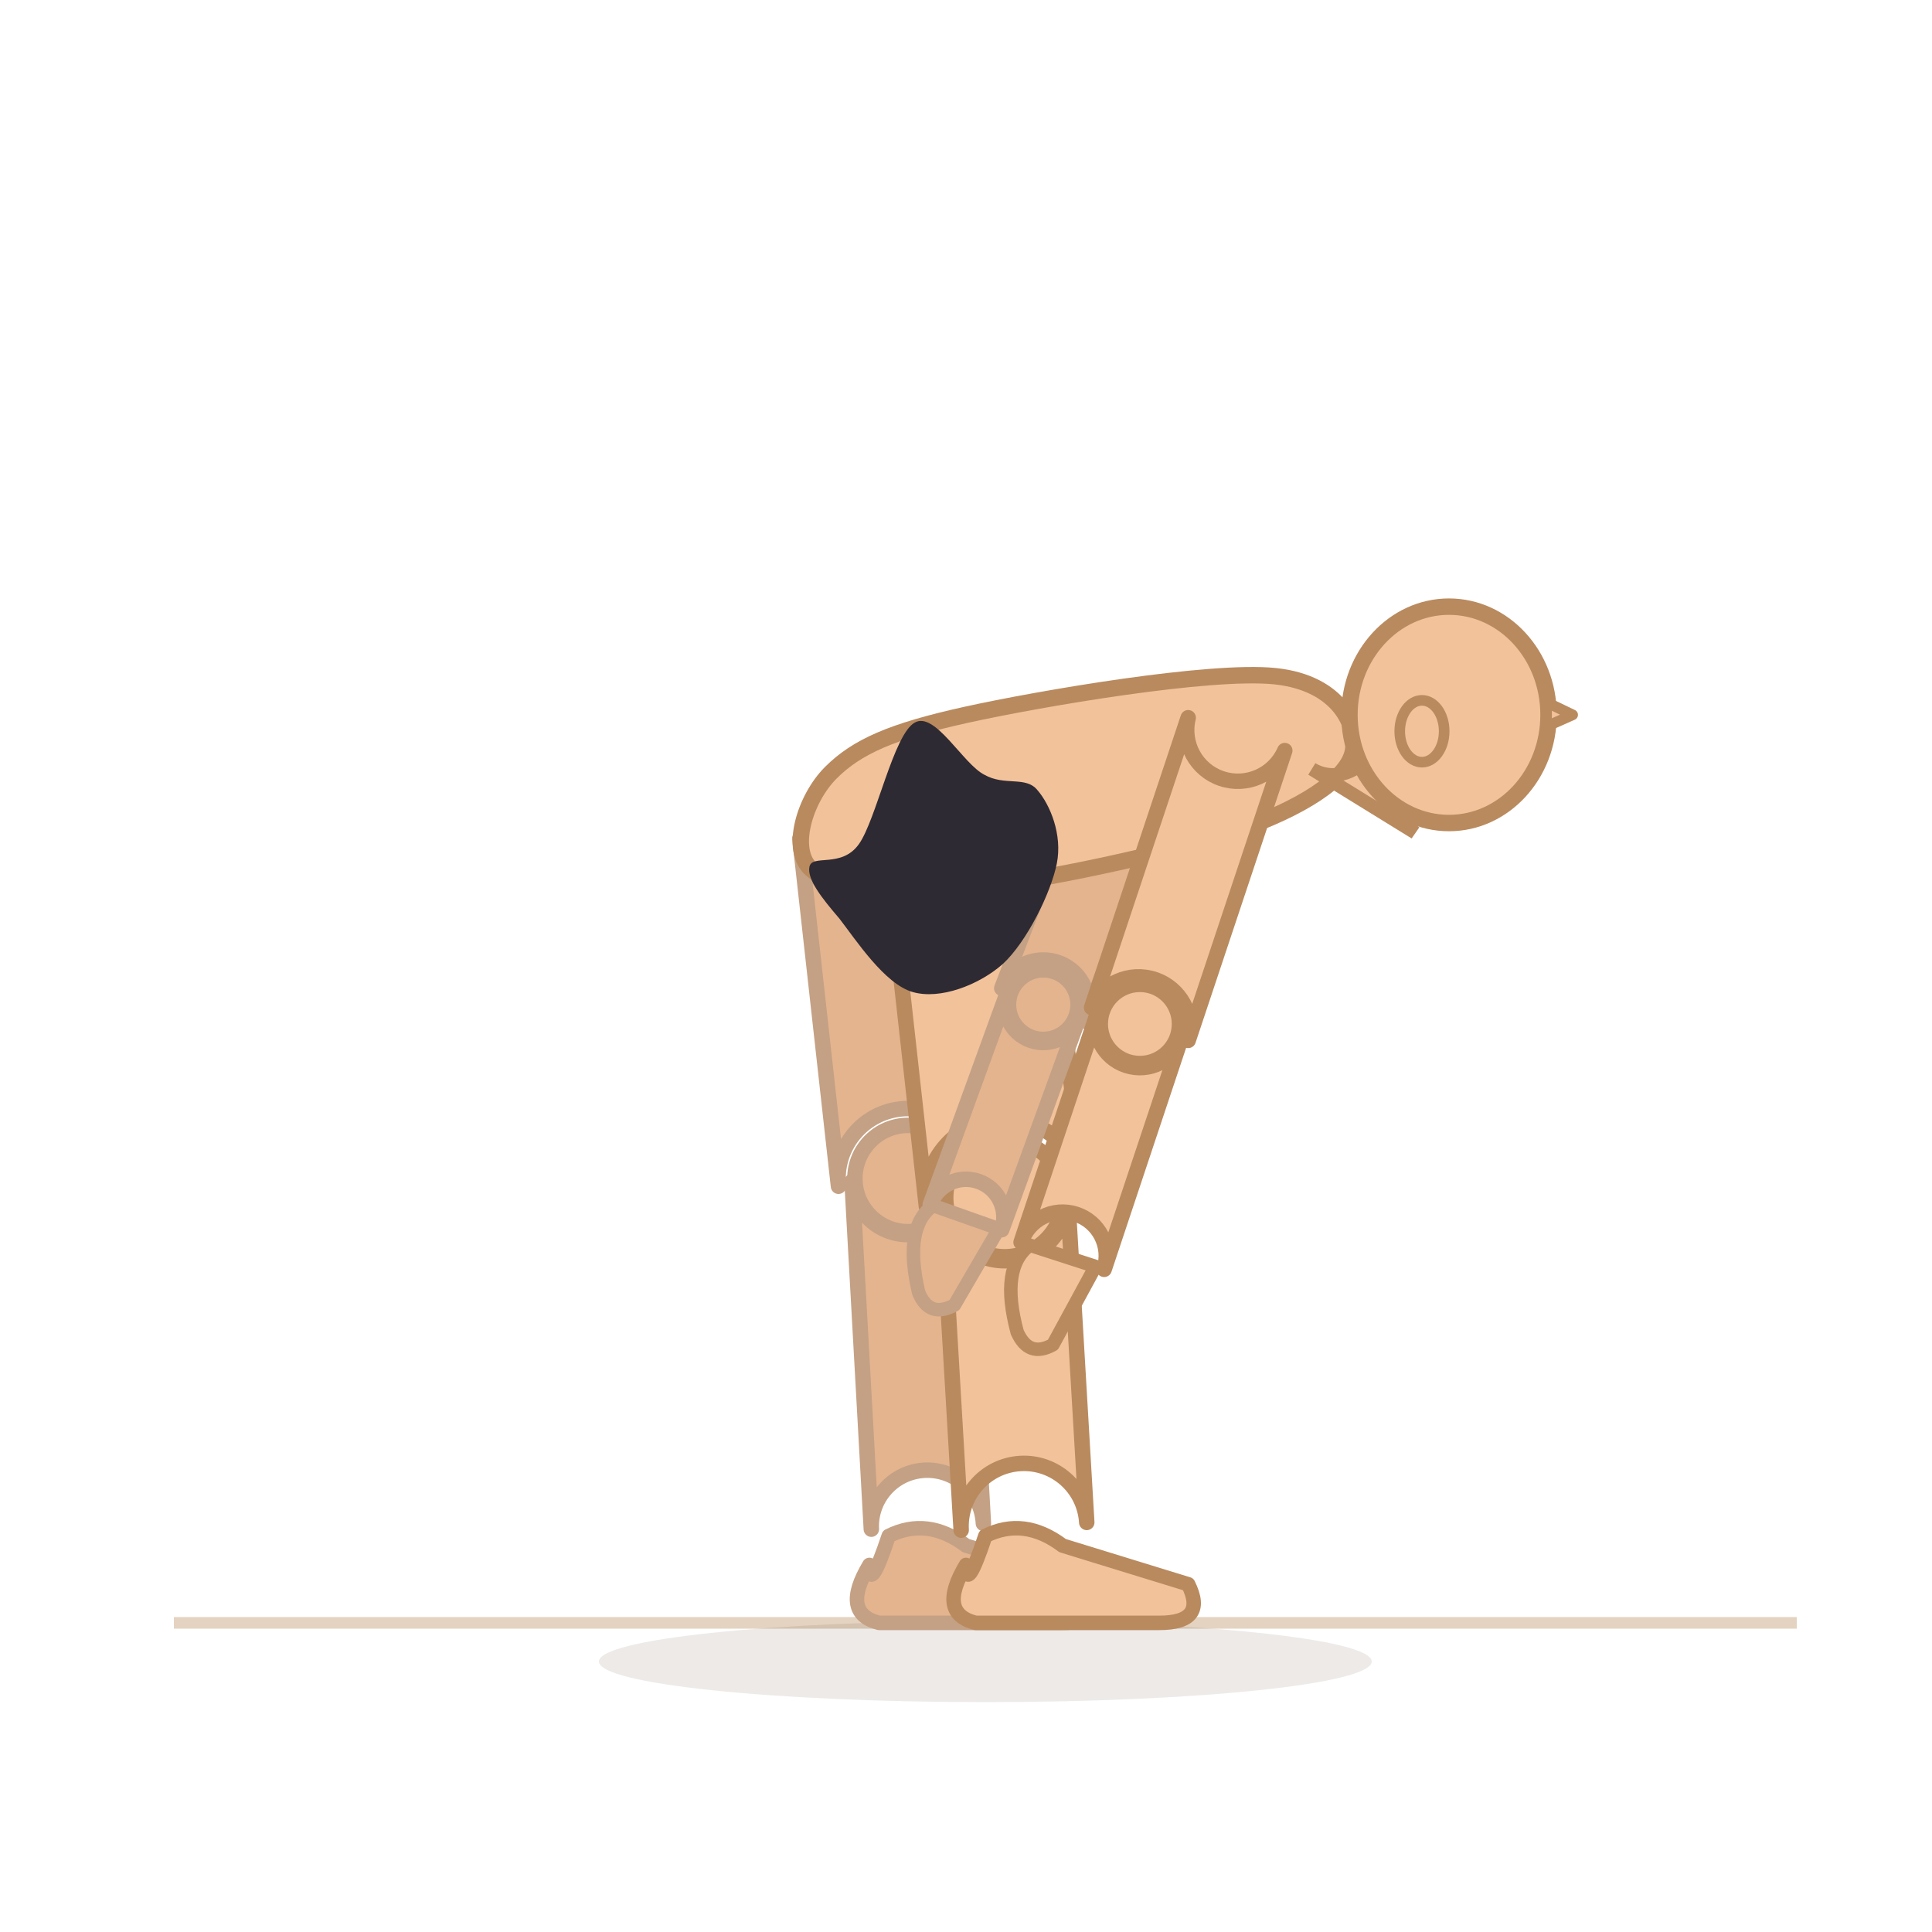
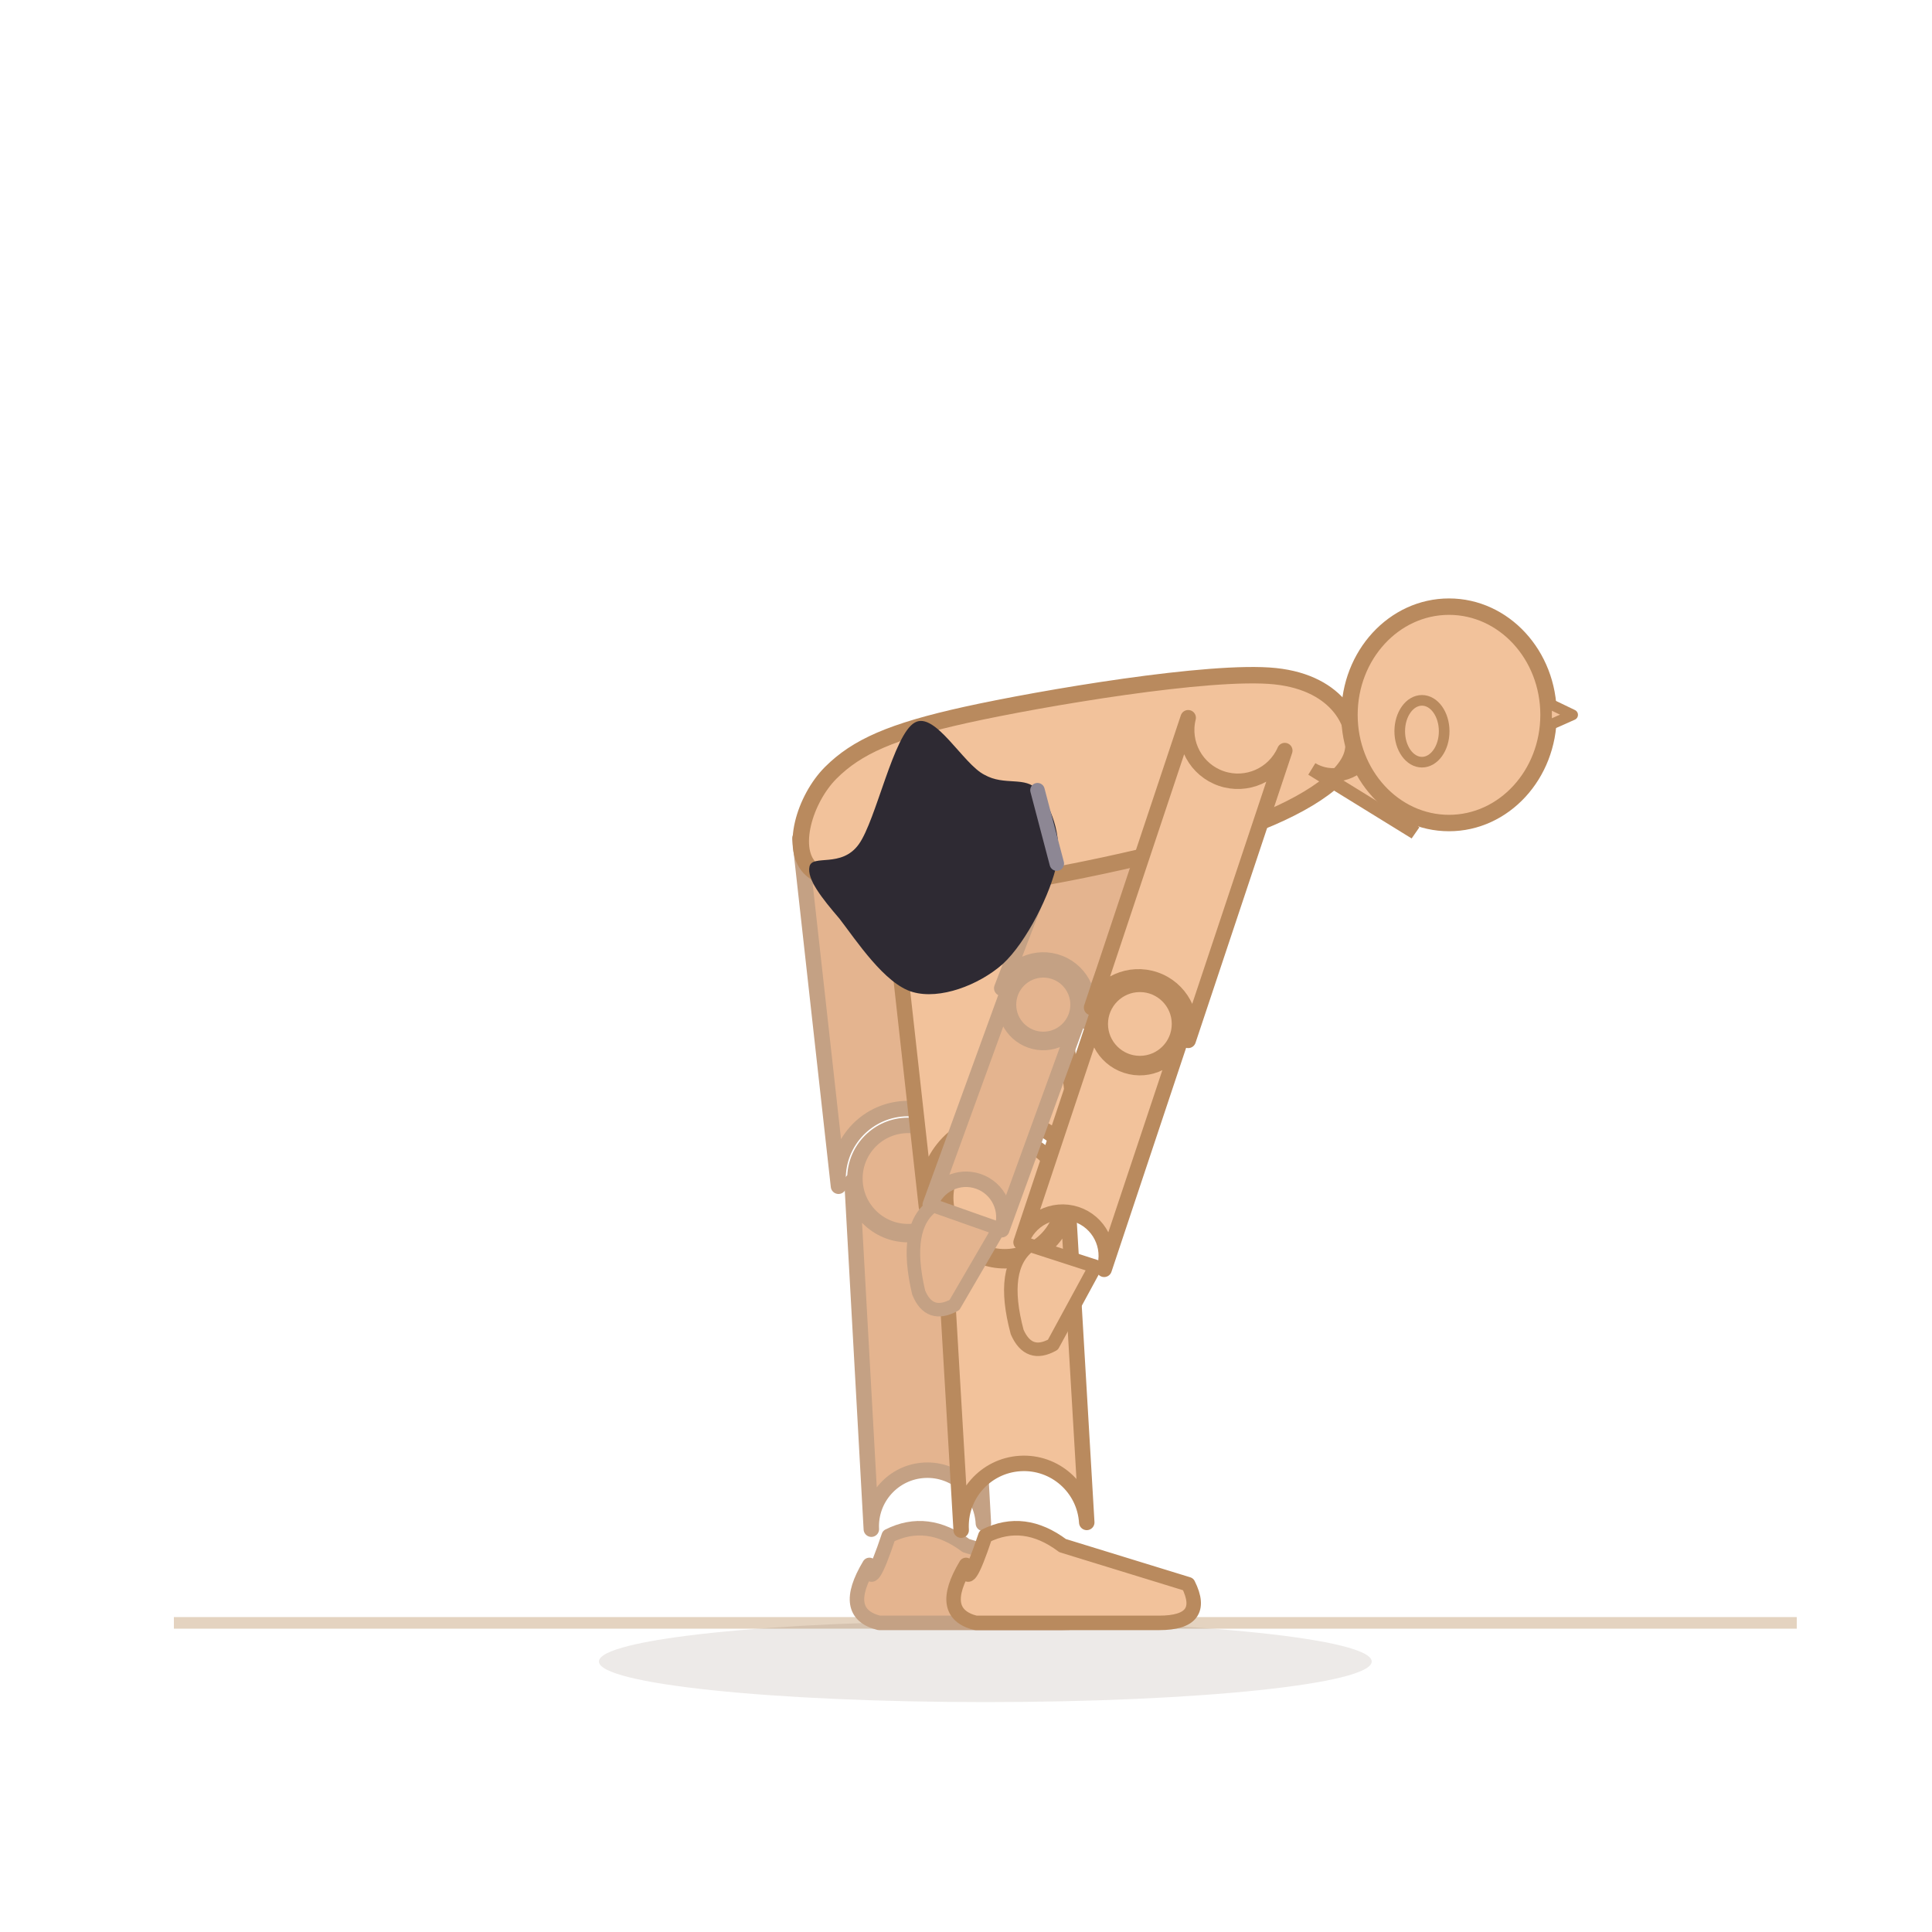
<svg xmlns="http://www.w3.org/2000/svg" viewBox="0 0 200 200">
  <line x1="18" y1="168" x2="186" y2="168" stroke="#e4d3c0" stroke-width="1.2" />
  <ellipse cx="102" cy="172" rx="40" ry="4.2" fill="rgba(70,48,28,0.10)" />
  <path d="M 82.8,86.8 L 86.8,122.8 A 7.2 7.2 0 0 1 101.2,121.2 L 97.2,85.2 A 7.2 7.2 0 0 1 82.8,86.8 Z" fill="#e4b48f" stroke="#c4a184" stroke-width="1.6" stroke-linejoin="round" />
  <path d="M 88.2,122.3 L 90.2,158.3 A 5.8 5.8 0 0 1 101.8,157.7 L 99.8,121.7 A 5.8 5.8 0 0 1 88.2,122.3 Z" fill="#e4b48f" stroke="#c4a184" stroke-width="1.6" stroke-linejoin="round" />
  <circle cx="94" cy="122" r="5.5" fill="#e4b48f" stroke="#c4a184" stroke-width="1.6" />
  <path d="M 90,162 Q 87,167 91,168 L 110,168 Q 115,168 113,164 L 100,160 Q 96,157 92,159 Q 90,165 90,162 Z" fill="#e4b48f" stroke="#c4a184" stroke-width="1.5" stroke-linejoin="round" />
  <path d="M 91.9,88.9 L 95.9,124.9 A 8.1 8.1 0 0 1 112.1,123.1 L 108.1,87.1 A 8.1 8.1 0 0 1 91.9,88.9 Z" fill="#f2c29b" stroke="#b98a5e" stroke-width="1.6" stroke-linejoin="round" />
  <path d="M 97.5,124.4 L 99.5,158.4 A 6.5 6.5 0 0 1 112.5,157.6 L 110.5,123.6 A 6.5 6.5 0 0 1 97.5,124.4 Z" fill="#f2c29b" stroke="#b98a5e" stroke-width="1.6" stroke-linejoin="round" />
  <circle cx="104" cy="124" r="6.1" fill="#f2c29b" stroke="#b98a5e" stroke-width="1.6" />
  <path d="M 100,162 Q 97,167 101,168 L 120,168 Q 125,168 123,164 L 110,160 Q 106,157 102,159 Q 100,165 100,162 Z" fill="#f2c29b" stroke="#b98a5e" stroke-width="1.5" stroke-linejoin="round" />
  <path d="M 113.7,76.3 L 103.7,102.3 A 4.6 4.6 0 0 1 112.3,105.7 L 122.3,79.7 A 4.6 4.6 0 0 1 113.7,76.3 Z" fill="#e4b48f" stroke="#c4a184" stroke-width="1.6" stroke-linejoin="round" />
  <path d="M 104.3,102.7 L 96.3,124.7 A 3.9 3.9 0 0 1 103.7,127.3 L 111.7,105.3 A 3.9 3.9 0 0 1 104.3,102.7 Z" fill="#e4b48f" stroke="#c4a184" stroke-width="1.6" stroke-linejoin="round" />
  <circle cx="108" cy="104" r="3.6" fill="#e4b48f" stroke="#c4a184" stroke-width="1.6" />
  <path d="M 96.6,124.8 Q 93.5,127 95.1,133.8 Q 96.2,136.5 98.8,135.1 L 103.4,127.2 Z" fill="#e4b48f" stroke="#c4a184" stroke-width="1.4" stroke-linejoin="round" />
  <path d="M 86,80 C 88.7,77.3 92.3,75.7 100,74 C 107.7,72.3 125.3,69.3 132,70 C 138.7,70.7 140.7,75.3 140,78 C 139.3,80.7 134.7,83.7 128,86 C 121.3,88.3 107.3,91.3 100,92 C 92.7,92.7 86.3,92 84,90 C 81.7,88 83.3,82.7 86,80 Z" fill="#f2c29b" stroke="#b98a5e" stroke-width="1.7" stroke-linejoin="round" />
  <path d="M 123,74.3 L 113,104.3 A 5.3 5.3 0 0 1 123,107.7 L 133,77.7 A 5.3 5.3 0 0 1 123,74.3 Z" fill="#f2c29b" stroke="#b98a5e" stroke-width="1.6" stroke-linejoin="round" />
  <path d="M 113.7,104.6 L 105.7,128.6 A 4.5 4.5 0 0 1 114.3,131.4 L 122.3,107.4 A 4.5 4.5 0 0 1 113.7,104.6 Z" fill="#f2c29b" stroke="#b98a5e" stroke-width="1.6" stroke-linejoin="round" />
  <circle cx="118" cy="106" r="4.1" fill="#f2c29b" stroke="#b98a5e" stroke-width="1.6" />
  <path d="M 106.6,128.9 Q 103.5,131.2 105.3,137.9 Q 106.5,140.6 109,139.2 L 113.4,131.1 Z" fill="#f2c29b" stroke="#b98a5e" stroke-width="1.4" stroke-linejoin="round" />
  <path d="M 135.8,79.6 L 146.5,86.2 A 4.2 4.2 0 0 1 150.9,79.1 L 140.2,72.4 A 4.2 4.2 0 0 1 135.8,79.6 Z" fill="#f2c29b" stroke="#b98a5e" stroke-width="1.4" />
  <ellipse cx="150" cy="74" rx="10.304" ry="11.2" fill="#f2c29b" stroke="#b98a5e" stroke-width="1.7" />
  <ellipse cx="147.2" cy="75.7" rx="2.3" ry="3.2" fill="#f2c29b" stroke="#b98a5e" stroke-width="1.1" />
  <path d="M 160.1,75.2 L 162.8,74 L 160.1,72.7 Z" fill="#f2c29b" stroke="#b98a5e" stroke-width="1.1" stroke-linejoin="round" />
  <g data-shorts="1">
    <path d="M 107.4,81.8 C 108.7,83.3 110,86.4 109.4,89.4 C 108.8,92.4 106.3,97.5 103.8,99.8 C 101.3,102 97.3,103.5 94.5,102.7 C 91.6,101.9 88.6,97.3 86.9,95.1 C 85.1,93 83.5,91 83.8,89.7 C 84.1,88.4 87.1,89.9 88.9,87.4 C 90.7,84.9 92.5,76 94.7,74.8 C 96.8,73.6 99.7,79.1 101.9,80.2 C 104,81.4 106.2,80.3 107.4,81.8 Z" fill="#2e2a33" />
+     <path d="M 107.4,81.8 L 109.4,89.4" fill="none" stroke="#8d8794" stroke-width="1.5" stroke-linecap="round" />
  </g>
</svg>
